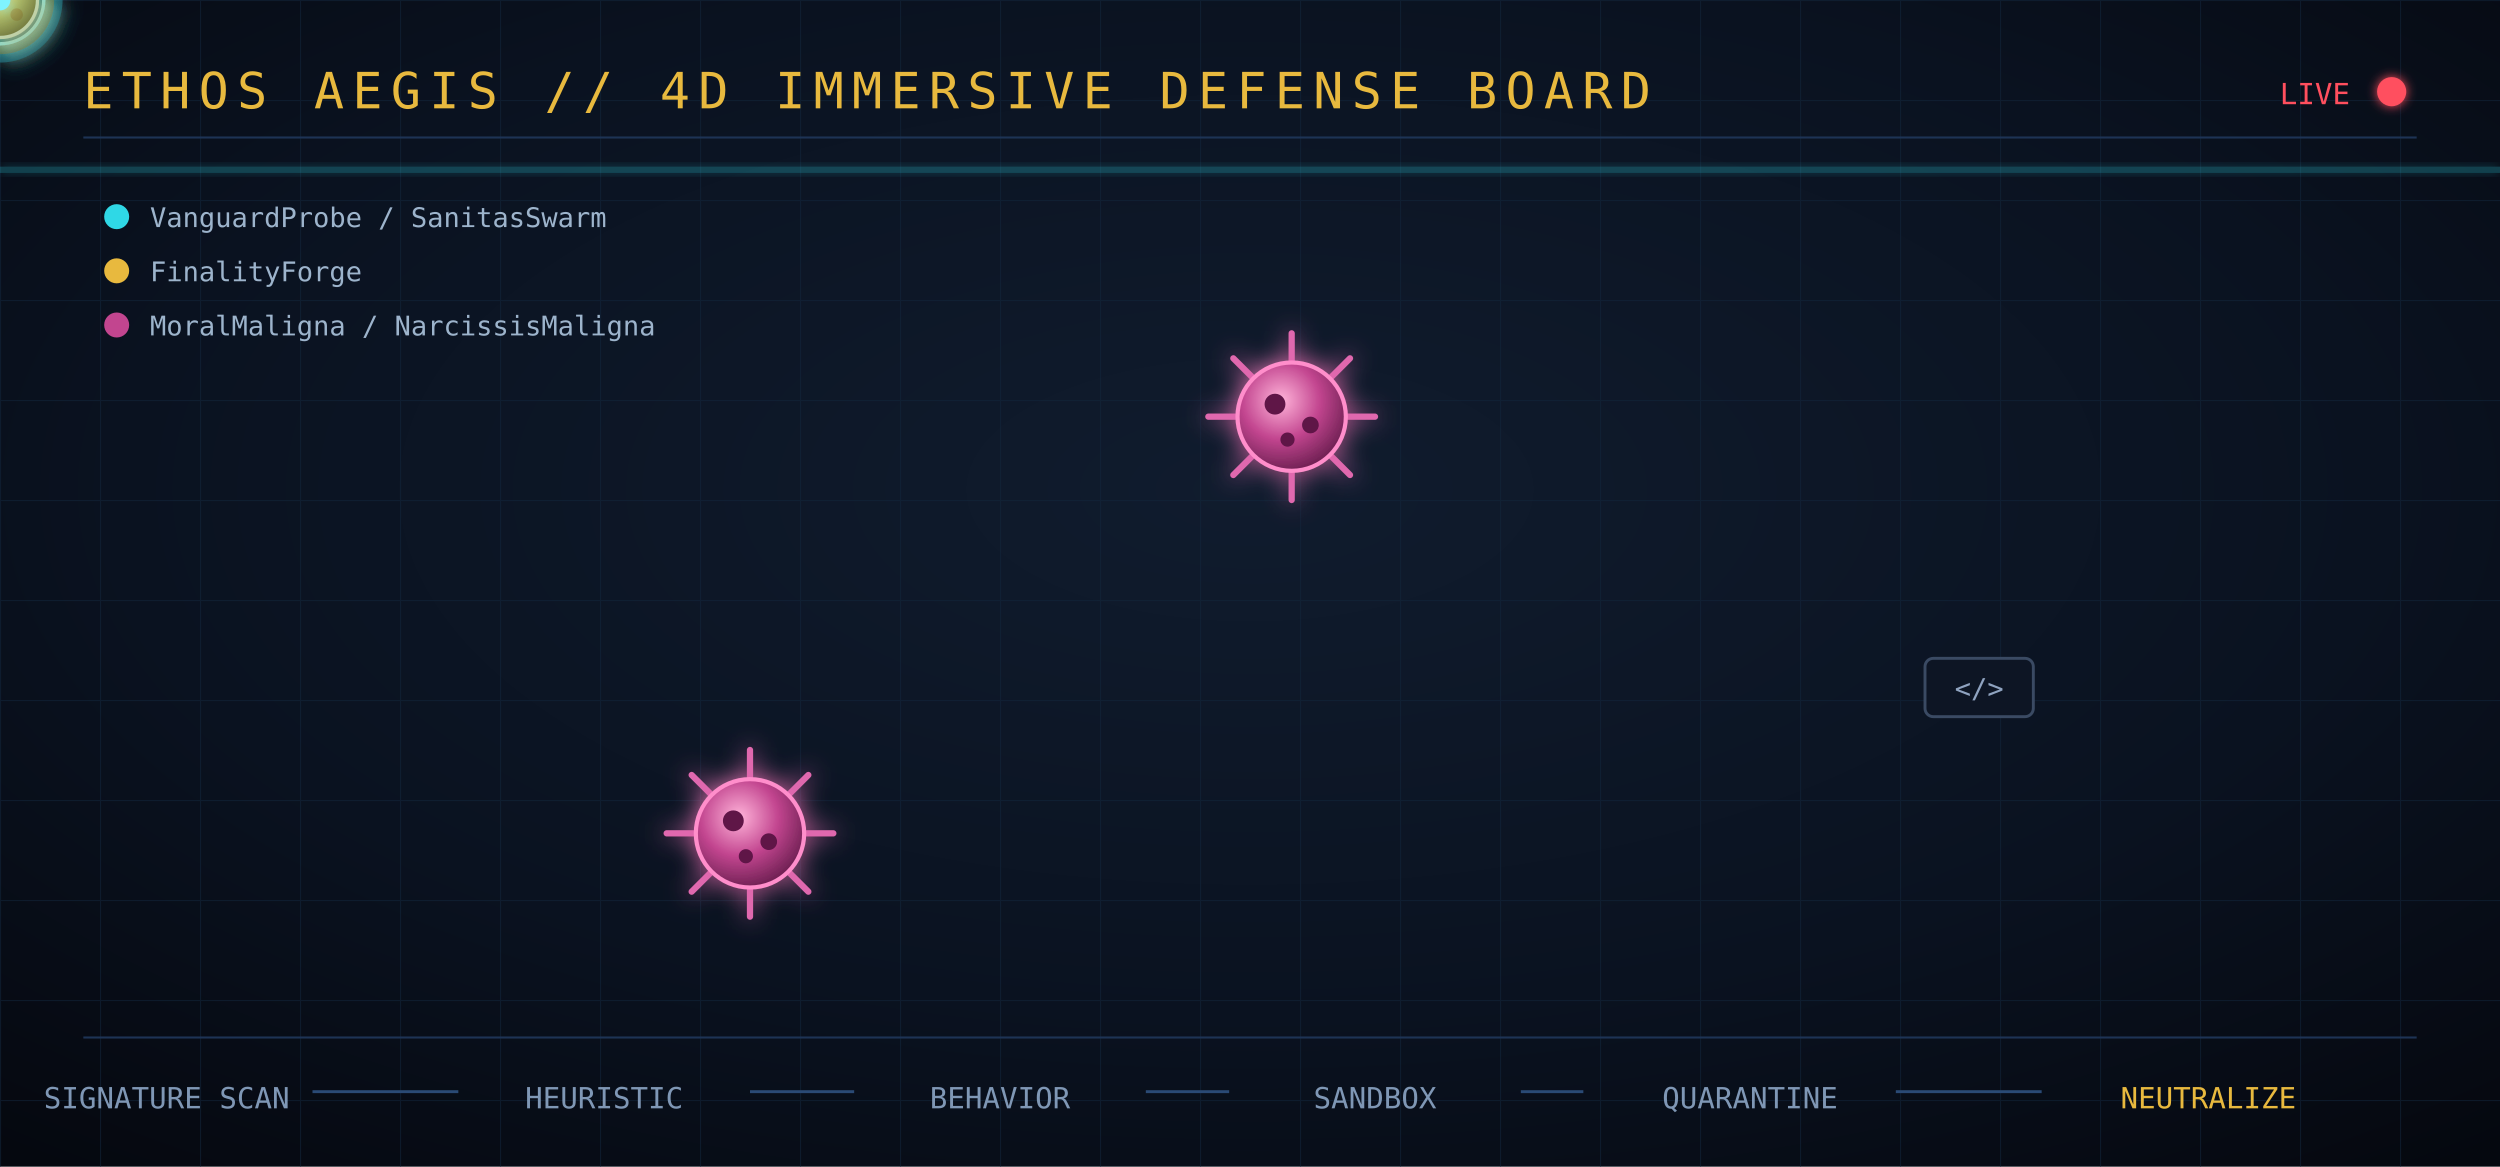
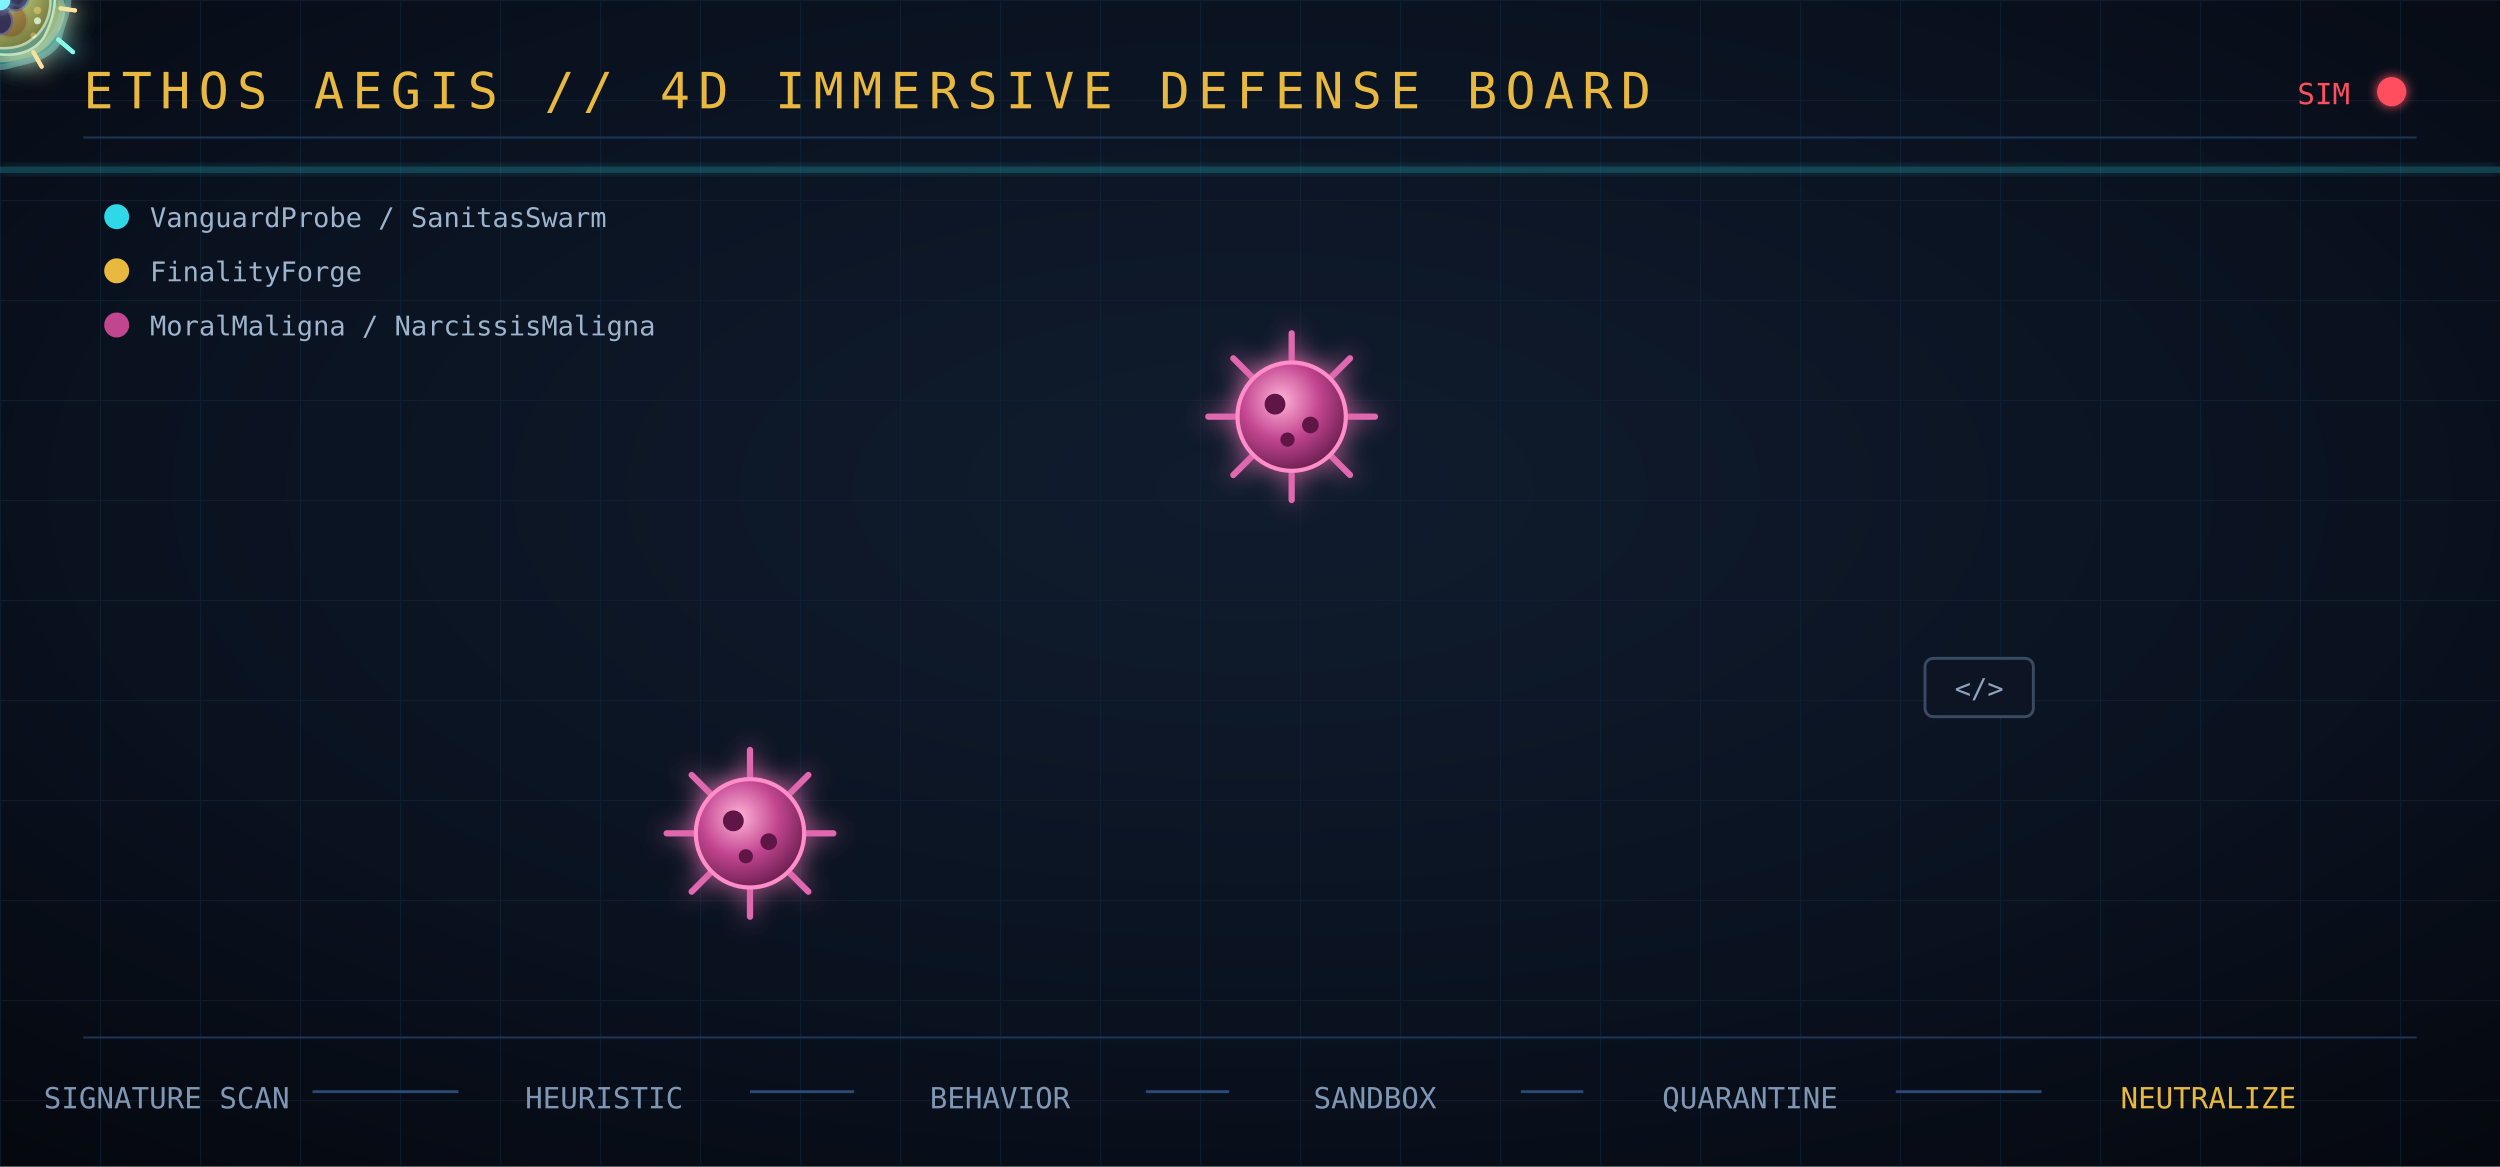
- <svg xmlns="http://www.w3.org/2000/svg" viewBox="0 0 1200 560" width="1200" height="560">
+ <svg xmlns="http://www.w3.org/2000/svg" viewBox="0 0 1200 560" width="1200" height="560" role="img" aria-labelledby="boardTitle boardDescription">
  <defs>
    <radialGradient id="bgGlow" cx="50%" cy="42%" r="75%">
      <stop offset="0%" stop-color="#101c2e" />
      <stop offset="60%" stop-color="#0a1220" />
      <stop offset="100%" stop-color="#05080f" />
    </radialGradient>
    <radialGradient id="cellGradT" cx="38%" cy="34%" r="80%">
      <stop offset="0%" stop-color="#bffcff" />
      <stop offset="45%" stop-color="#2fd8e6" />
      <stop offset="100%" stop-color="#0b5f74" />
    </radialGradient>
    <radialGradient id="cellGradG" cx="38%" cy="34%" r="80%">
      <stop offset="0%" stop-color="#fff3c4" />
      <stop offset="45%" stop-color="#e8b93e" />
      <stop offset="100%" stop-color="#7a5a0e" />
    </radialGradient>
    <radialGradient id="virusGrad" cx="40%" cy="35%" r="80%">
      <stop offset="0%" stop-color="#ffb3d9" />
      <stop offset="45%" stop-color="#c2458f" />
      <stop offset="100%" stop-color="#4a1038" />
    </radialGradient>
    <filter id="glow" x="-80%" y="-80%" width="260%" height="260%">
      <feGaussianBlur stdDeviation="6" result="b" />
      <feMerge>
        <feMergeNode in="b" />
        <feMergeNode in="SourceGraphic" />
      </feMerge>
    </filter>
    <filter id="softGlow" x="-60%" y="-60%" width="220%" height="220%">
      <feGaussianBlur stdDeviation="2.5" result="b" />
      <feMerge>
        <feMergeNode in="b" />
        <feMergeNode in="SourceGraphic" />
      </feMerge>
    </filter>
    <pattern id="grid" width="48" height="48" patternUnits="userSpaceOnUse">
      <path d="M48 0H0V48" fill="none" stroke="#12263d" stroke-width="1" />
    </pattern>
    <g id="virus">
      <g stroke="#e067ae" stroke-width="3" stroke-linecap="round">
        <line x1="0" y1="-26" x2="0" y2="-40" />
        <line x1="18" y1="-18" x2="28" y2="-28" />
        <line x1="26" y1="0" x2="40" y2="0" />
        <line x1="18" y1="18" x2="28" y2="28" />
        <line x1="0" y1="26" x2="0" y2="40" />
        <line x1="-18" y1="18" x2="-28" y2="28" />
        <line x1="-26" y1="0" x2="-40" y2="0" />
        <line x1="-18" y1="-18" x2="-28" y2="-28" />
      </g>
      <circle r="26" fill="url(#virusGrad)" stroke="#ff8ecb" stroke-width="2" />
      <circle cx="-8" cy="-6" r="5" fill="#5e1247" />
      <circle cx="9" cy="4" r="4" fill="#5e1247" />
      <circle cx="-2" cy="11" r="3.4" fill="#5e1247" />
    </g>
-     <g id="cellT">
-       <circle r="30" fill="url(#cellGradT)" opacity="0.28" />
-       <circle r="21" fill="url(#cellGradT)" stroke="#7ff3ff" stroke-width="1.6" filter="url(#softGlow)" />
-       <circle cx="-5" cy="-5" r="7" fill="#e6feff" opacity="0.9" />
-       <circle cx="8" cy="7" r="3" fill="#0b5f74" opacity="0.8" />
-     </g>
-     <g id="cellG">
-       <circle r="26" fill="url(#cellGradG)" opacity="0.28" />
-       <circle r="18" fill="url(#cellGradG)" stroke="#ffe9a8" stroke-width="1.6" filter="url(#softGlow)" />
-       <circle cx="-4" cy="-4" r="6" fill="#fff7dd" opacity="0.9" />
+     <g id="cellT" data-cell-role="sentinel" aria-label="Cyan leukocyte with lobed nucleus and granules">
+       <path d="M0 -29 C9 -33 15 -27 21 -24 C29 -21 27 -12 32 -5 C35 3 29 12 28 20 C23 28 14 29 6 31 C-4 35 -14 28 -22 26 C-31 21 -30 12 -32 3 C-34 -7 -28 -18 -21 -24 C-12 -30 -7 -29 0 -29Z" fill="#2bd6d5" opacity=".18" stroke="#89ffff" stroke-width="2.8" />
+       <path d="M0 -24 C10 -26 18 -22 23 -14 C29 -4 26 9 21 18 C15 27 2 28 -9 24 C-21 22 -26 10 -25 -1 C-25 -14 -14 -23 0 -24Z" fill="url(#cellGradT)" opacity=".72" stroke="#bafffa" stroke-width="1.2" />
+       <g fill="#172c51" stroke="#457796" stroke-width="1">
+         <circle cx="-8" cy="-9" r="7" />
+         <circle cx="4" cy="-4" r="8.5" />
+         <circle cx="5" cy="10" r="8" />
+       </g>
+       <path d="M-8 -4 Q-2 -3 0 0 M4 4 Q6 5 5 6" stroke="#23486e" stroke-width="4" fill="none" />
+       <g fill="#e0ffdb">
+         <circle cx="-19" cy="-4" r="1.7" />
+         <circle cx="-17" cy="13" r="1.8" />
+         <circle cx="-10" cy="19" r="1.4" />
+         <circle cx="14" cy="-16" r="1.6" />
+         <circle cx="18" cy="5" r="1.8" />
+         <circle cx="16" cy="17" r="1.4" />
+         <circle cx="-4" cy="-20" r="1.4" />
+         <circle cx="21" cy="-5" r="1.3" />
+       </g>
+       <g stroke="#86f8ee" stroke-width="2" stroke-linecap="round">
+         <path d="M-23 -21 L-30 -27 M20 -24 L27 -30 M31 -7 L39 -9 M28 19 L35 25 M-22 25 L-29 31 M-31 3 L-38 5" />
+       </g>
+       <ellipse cx="-10" cy="-13" rx="8.5" ry="4" fill="#e4ffff" opacity=".18" />
+     </g>
+     <g id="cellG" data-cell-role="adjudicator" aria-label="Gold leukocyte with lobed nucleus and granules">
+       <path d="M0 -27 C10 -31 16 -23 22 -18 C28 -12 27 -4 30 3 C30 12 24 22 14 26 C4 29 -5 30 -15 25 C-26 24 -30 12 -28 3 C-31 -8 -24 -20 -15 -23 C-8 -28 -4 -27 0 -27Z" fill="#e8b93e" opacity=".19" stroke="#ffe49a" stroke-width="2.8" />
+       <path d="M0 -22 C11 -25 19 -19 22 -9 C27 1 23 14 15 19 C8 25 -6 24 -15 19 C-23 13 -25 0 -22 -9 C-18 -19 -11 -23 0 -22Z" fill="url(#cellGradG)" opacity=".8" stroke="#fff0b9" stroke-width="1.2" />
+       <g fill="#403256" stroke="#8e7494" stroke-width="1">
+         <circle cx="-7" cy="-8" r="6" />
+         <circle cx="7" cy="-2" r="7" />
+         <circle cx="-1" cy="10" r="6.8" />
+       </g>
+       <path d="M-2 -5 Q0 -3 1 0 M3 4 Q2 6 0 6" stroke="#5a4468" stroke-width="3.3" fill="none" />
+       <g fill="#fff8c9">
+         <circle cx="-18" cy="-4" r="1.5" />
+         <circle cx="-15" cy="12" r="1.6" />
+         <circle cx="-8" cy="19" r="1.2" />
+         <circle cx="15" cy="-13" r="1.5" />
+         <circle cx="18" cy="10" r="1.7" />
+         <circle cx="4" cy="-18" r="1.2" />
+         <circle cx="-16" cy="-13" r="1.2" />
+       </g>
+       <g stroke="#ffe19b" stroke-width="1.9" stroke-linecap="round">
+         <path d="M-23 -18 L-30 -23 M23 -17 L30 -22 M29 4 L36 5 M16 25 L20 32 M-17 25 L-21 31 M-28 2 L-35 3" />
+       </g>
+       <ellipse cx="-8" cy="-13" rx="7" ry="3.5" fill="#fff4d4" opacity=".28" />
    </g>
    <g id="shard">
      <rect x="-26" y="-14" width="52" height="28" rx="4" fill="#0d1524" stroke="#3a4a63" stroke-width="1.4" />
      <text x="0" y="5" text-anchor="middle" font-family="monospace" font-size="13" fill="#8fa3c0">&lt;/&gt;</text>
    </g>
  </defs>
  <rect width="1200" height="560" fill="url(#bgGlow)" />
  <rect width="1200" height="560" fill="url(#grid)" opacity="0.55" />
  <text x="40" y="52" font-family="monospace" font-size="24" fill="#e8b93e" letter-spacing="4">ETHOS AEGIS // 4D IMMERSIVE DEFENSE BOARD</text>
  <circle cx="1148" cy="44" r="7" fill="#ff4f5e" filter="url(#softGlow)">
    <animate attributeName="opacity" values="1;0.15;1" dur="1.4s" repeatCount="indefinite" />
  </circle>
-   <text x="1128" y="50" text-anchor="end" font-family="monospace" font-size="14" fill="#ff4f5e">LIVE</text>
+   <text x="1128" y="50" text-anchor="end" font-family="monospace" font-size="14" fill="#ff4f5e">SIM</text>
  <line x1="40" y1="66" x2="1160" y2="66" stroke="#1d3355" stroke-width="1" />
  <g font-family="monospace" font-size="13" fill="#9db4cc">
    <circle cx="56" cy="104" r="6" fill="#2fd8e6" />
    <text x="72" y="109">VanguardProbe / SanitasSwarm</text>
    <circle cx="56" cy="130" r="6" fill="#e8b93e" />
    <text x="72" y="135">FinalityForge</text>
    <circle cx="56" cy="156" r="6" fill="#c2458f" />
    <text x="72" y="161">MoralMaligna / NarcissisMaligna</text>
  </g>
  <g>
    <use href="#virus" x="620" y="200" filter="url(#glow)">
      <animateTransform attributeName="transform" type="translate" values="0 0; 14 -10; -8 8; 0 0" dur="9s" repeatCount="indefinite" additive="sum" />
      <animate attributeName="opacity" values="1;1;0;0;1" keyTimes="0;0.42;0.5;0.92;1" dur="9s" repeatCount="indefinite" />
      <animateTransform attributeName="transform" type="scale" values="1;1;0.15;0.15;1" keyTimes="0;0.42;0.5;0.92;1" dur="9s" repeatCount="indefinite" additive="sum" />
    </use>
    <use href="#cellT" filter="url(#glow)">
      <animateMotion dur="9s" repeatCount="indefinite" path="M180 210 C 300 120, 420 260, 620 200 L 620 200 C 500 300, 320 320, 180 210" keyPoints="0;0.42;0.42;1" keyTimes="0;0.42;0.55;1" calcMode="linear" />
    </use>
    <circle cx="620" cy="200" r="10" fill="none" stroke="#7ff3ff" stroke-width="3" opacity="0">
      <animate attributeName="opacity" values="0;0;0.9;0;0" keyTimes="0;0.42;0.47;0.58;1" dur="9s" repeatCount="indefinite" />
      <animate attributeName="r" values="10;10;70;110;110" keyTimes="0;0.42;0.47;0.58;1" dur="9s" repeatCount="indefinite" />
    </circle>
    <g fill="#e8b93e" opacity="0">
      <animate attributeName="opacity" values="0;0;1;0;0" keyTimes="0;0.44;0.5;0.66;1" dur="9s" repeatCount="indefinite" />
      <circle cx="620" cy="200" r="3">
        <animateTransform attributeName="transform" type="translate" values="0 0;0 0;34 -40;58 -70" keyTimes="0;0.44;0.56;0.66" dur="9s" repeatCount="indefinite" />
      </circle>
      <circle cx="620" cy="200" r="2.4">
        <animateTransform attributeName="transform" type="translate" values="0 0;0 0;-40 -26;-70 -46" keyTimes="0;0.44;0.56;0.66" dur="9s" repeatCount="indefinite" />
      </circle>
      <circle cx="620" cy="200" r="2.8">
        <animateTransform attributeName="transform" type="translate" values="0 0;0 0;26 42;46 74" keyTimes="0;0.44;0.56;0.66" dur="9s" repeatCount="indefinite" />
      </circle>
      <circle cx="620" cy="200" r="2.2">
        <animateTransform attributeName="transform" type="translate" values="0 0;0 0;-30 36;-52 64" keyTimes="0;0.44;0.56;0.66" dur="9s" repeatCount="indefinite" />
      </circle>
    </g>
  </g>
  <g>
    <use href="#shard" x="950" y="330">
      <animate attributeName="opacity" values="1;1;0;0;1" keyTimes="0;0.5;0.6;0.9;1" dur="7s" begin="1.5s" repeatCount="indefinite" />
    </use>
    <use href="#cellG" filter="url(#glow)">
      <animateMotion dur="7s" begin="1.5s" repeatCount="indefinite" path="M1140 480 C 1080 420, 1010 400, 950 330 L 950 330 C 1020 380, 1100 420, 1140 480" keyPoints="0;0.5;0.5;1" keyTimes="0;0.5;0.66;1" calcMode="linear" />
    </use>
    <circle cx="950" cy="330" r="8" fill="none" stroke="#ffe9a8" stroke-width="3" opacity="0">
      <animate attributeName="opacity" values="0;0;0.9;0;0" keyTimes="0;0.5;0.55;0.66;1" dur="7s" begin="1.5s" repeatCount="indefinite" />
      <animate attributeName="r" values="8;8;52;84;84" keyTimes="0;0.5;0.55;0.66;1" dur="7s" begin="1.5s" repeatCount="indefinite" />
    </circle>
  </g>
  <g>
    <use href="#virus" x="360" y="400" filter="url(#glow)">
      <animateTransform attributeName="transform" type="translate" values="0 0;-12 8;10 -6;0 0" dur="11s" repeatCount="indefinite" additive="sum" />
      <animate attributeName="opacity" values="1;1;0;0;1" keyTimes="0;0.5;0.58;0.9;1" dur="11s" begin="0.8s" repeatCount="indefinite" />
      <animateTransform attributeName="transform" type="scale" values="1;1;0.12;0.12;1" keyTimes="0;0.5;0.58;0.9;1" dur="11s" begin="0.8s" repeatCount="indefinite" additive="sum" />
    </use>
    <use href="#cellT" filter="url(#glow)">
      <animateMotion dur="11s" begin="0.8s" repeatCount="indefinite" path="M120 470 C 200 430, 280 470, 360 400 L 360 400 C 280 350, 180 380, 120 470" keyPoints="0;0.5;0.5;1" keyTimes="0;0.5;0.64;1" calcMode="linear" />
    </use>
    <use href="#cellG" filter="url(#glow)">
      <animateMotion dur="11s" begin="0.8s" repeatCount="indefinite" path="M560 490 C 500 430, 430 480, 366 408 L 366 408 C 440 360, 520 400, 560 490" keyPoints="0;0.5;0.5;1" keyTimes="0;0.5;0.64;1" calcMode="linear" />
    </use>
    <circle cx="360" cy="400" r="10" fill="none" stroke="#7ff3ff" stroke-width="3" opacity="0">
      <animate attributeName="opacity" values="0;0;0.85;0;0" keyTimes="0;0.5;0.55;0.68;1" dur="11s" begin="0.8s" repeatCount="indefinite" />
      <animate attributeName="r" values="10;10;66;104;104" keyTimes="0;0.5;0.55;0.68;1" dur="11s" begin="0.8s" repeatCount="indefinite" />
    </circle>
  </g>
  <use href="#cellT" opacity="0.5">
    <animateMotion dur="16s" repeatCount="indefinite" path="M1080 120 C 900 90, 760 140, 640 110 C 760 170, 940 160, 1080 120" />
  </use>
  <use href="#cellG" opacity="0.45">
    <animateMotion dur="19s" repeatCount="indefinite" path="M220 330 C 330 300, 430 340, 520 310 C 420 370, 300 370, 220 330" />
  </use>
  <rect x="0" y="80" width="1200" height="3" fill="#2fd8e6" opacity="0.25" filter="url(#softGlow)">
    <animate attributeName="y" values="80;470;80" dur="10s" repeatCount="indefinite" />
  </rect>
  <line x1="40" y1="498" x2="1160" y2="498" stroke="#1d3355" stroke-width="1" />
  <g font-family="monospace" font-size="14" fill="#7f97b5">
    <text x="80" y="532" text-anchor="middle">SIGNATURE SCAN</text>
    <text x="290" y="532" text-anchor="middle">HEURISTIC</text>
    <text x="480" y="532" text-anchor="middle">BEHAVIOR</text>
    <text x="660" y="532" text-anchor="middle">SANDBOX</text>
    <text x="840" y="532" text-anchor="middle">QUARANTINE</text>
    <text x="1060" y="532" text-anchor="middle" fill="#e8b93e">NEUTRALIZE</text>
  </g>
  <g stroke="#2a4a75" stroke-width="1.4" fill="none">
    <path d="M150 524 H 220 M 360 524 H 410 M 550 524 H 590 M 730 524 H 760 M 910 524 H 980" />
  </g>
  <circle r="5" fill="#7ff3ff" filter="url(#softGlow)">
    <animateMotion dur="6s" repeatCount="indefinite" path="M80 512 H 1060" />
  </circle>
</svg>
